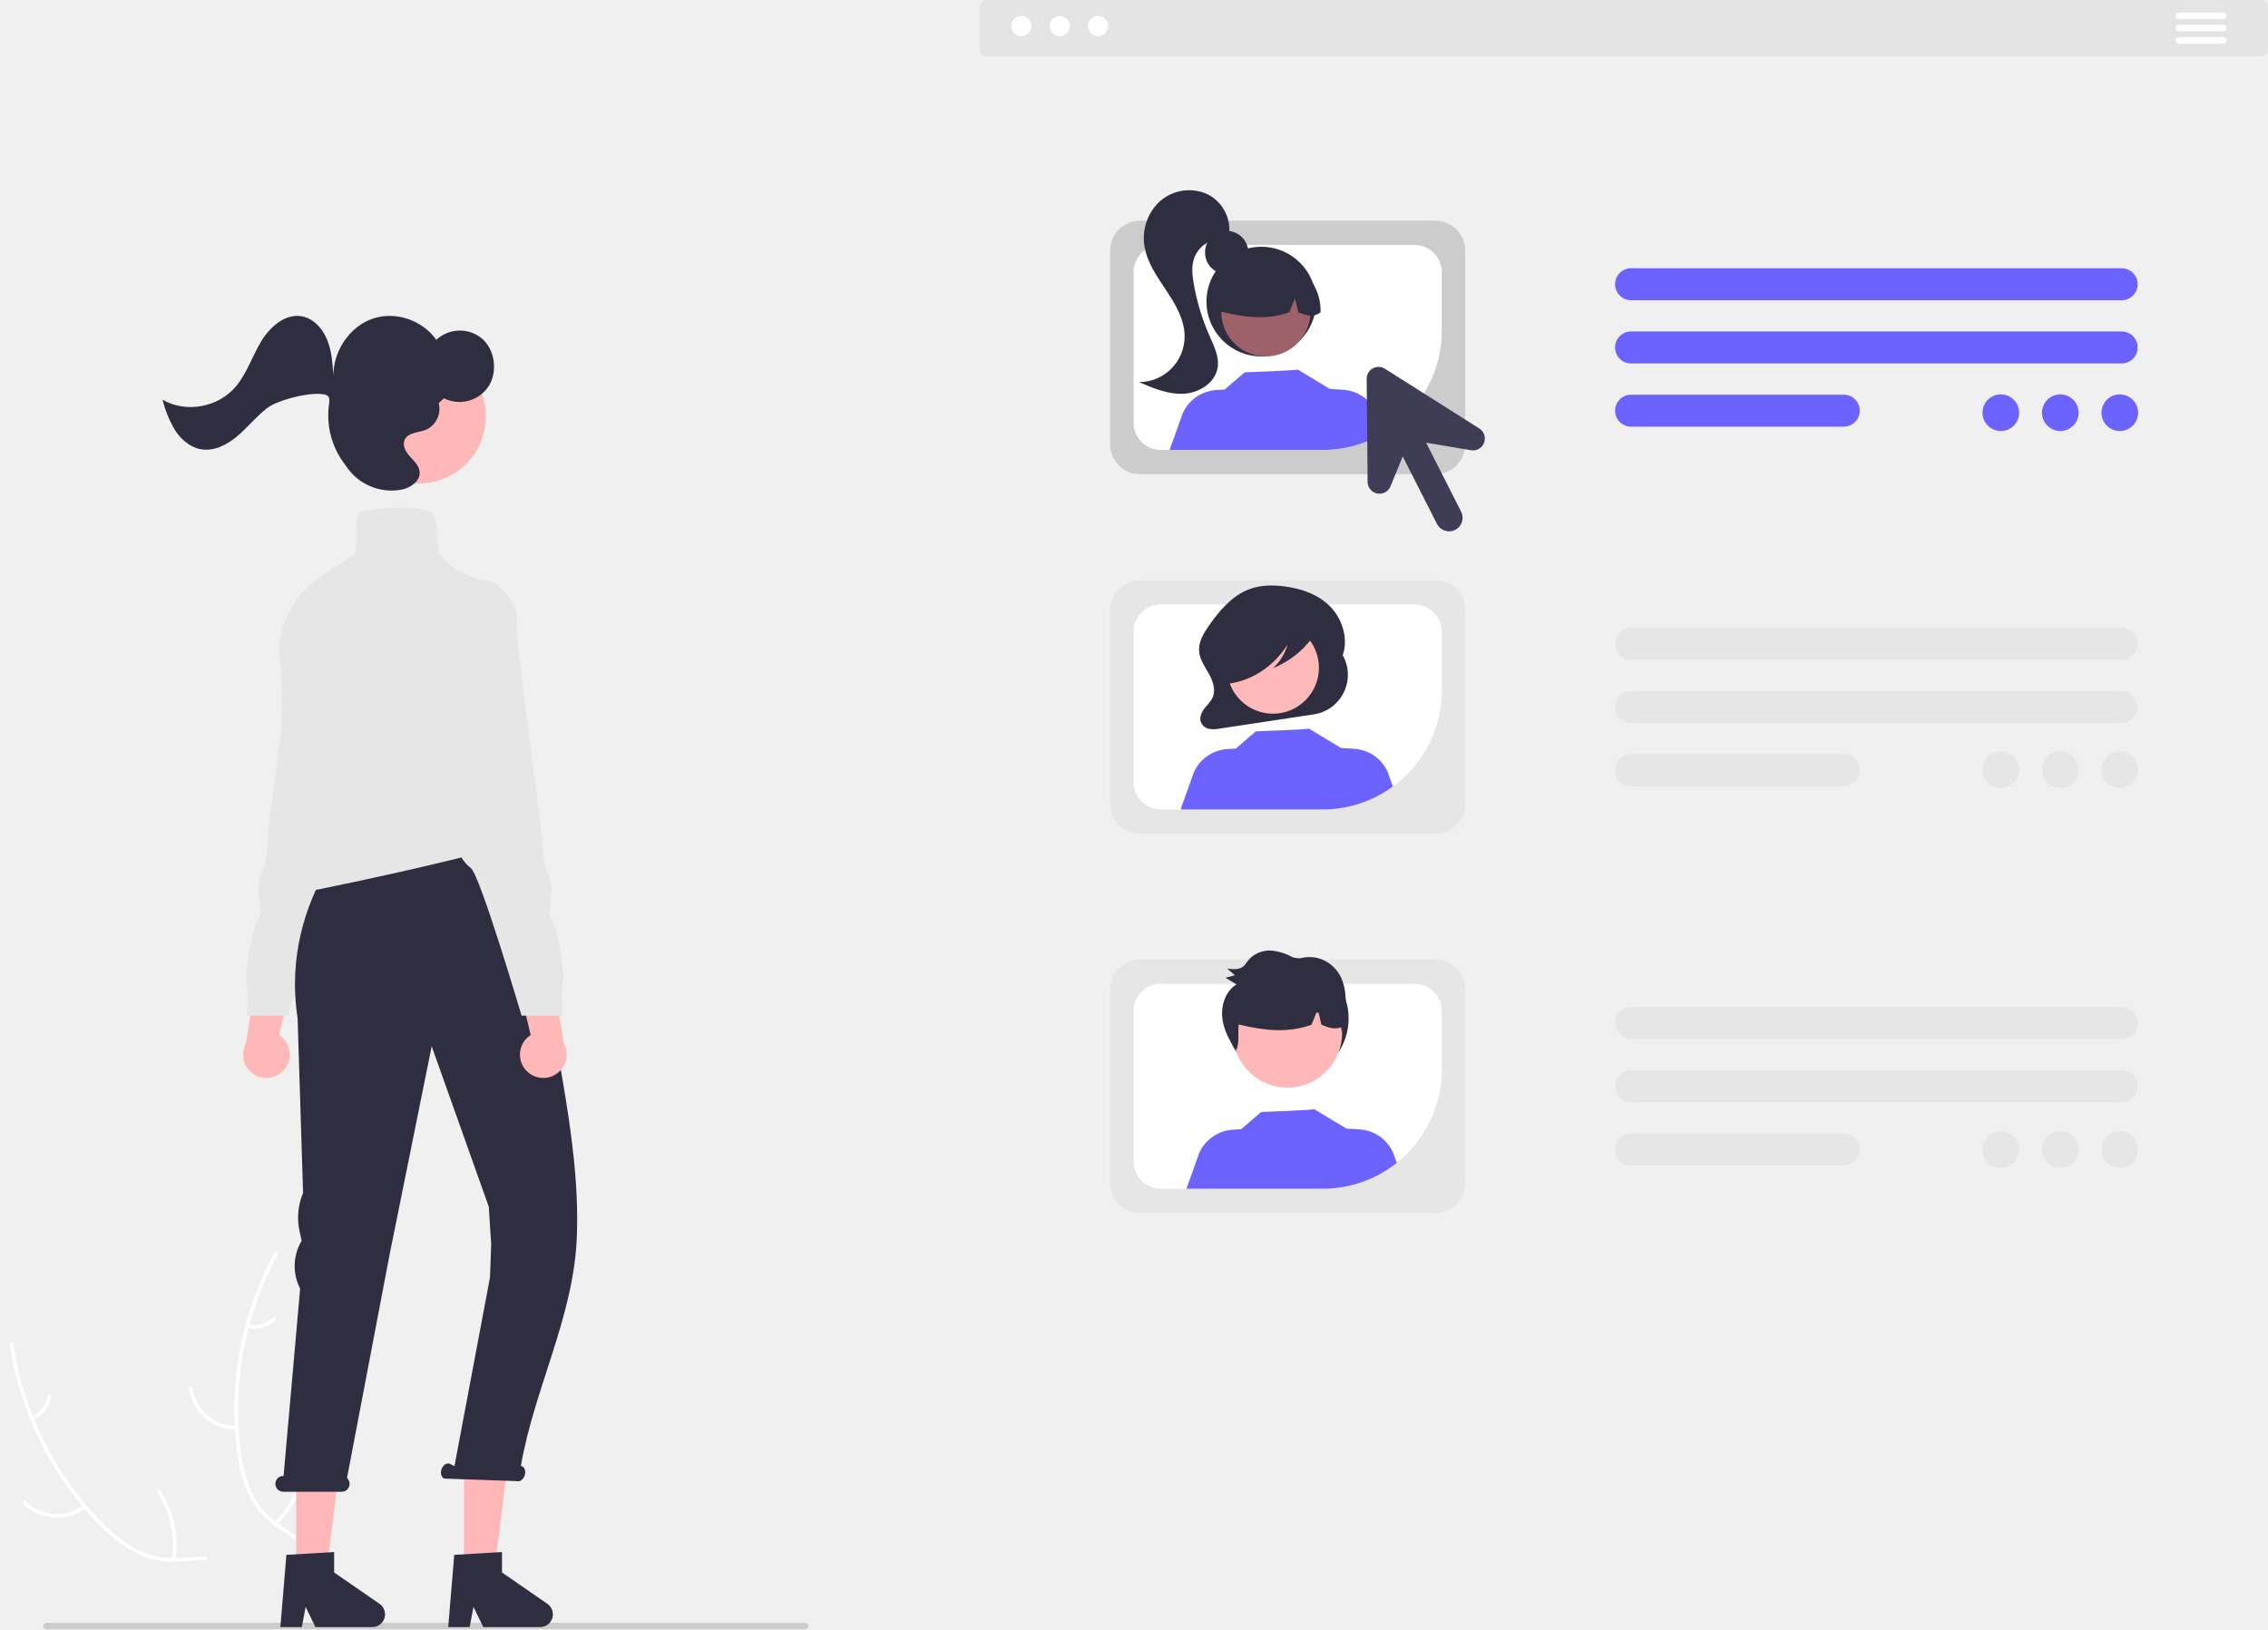
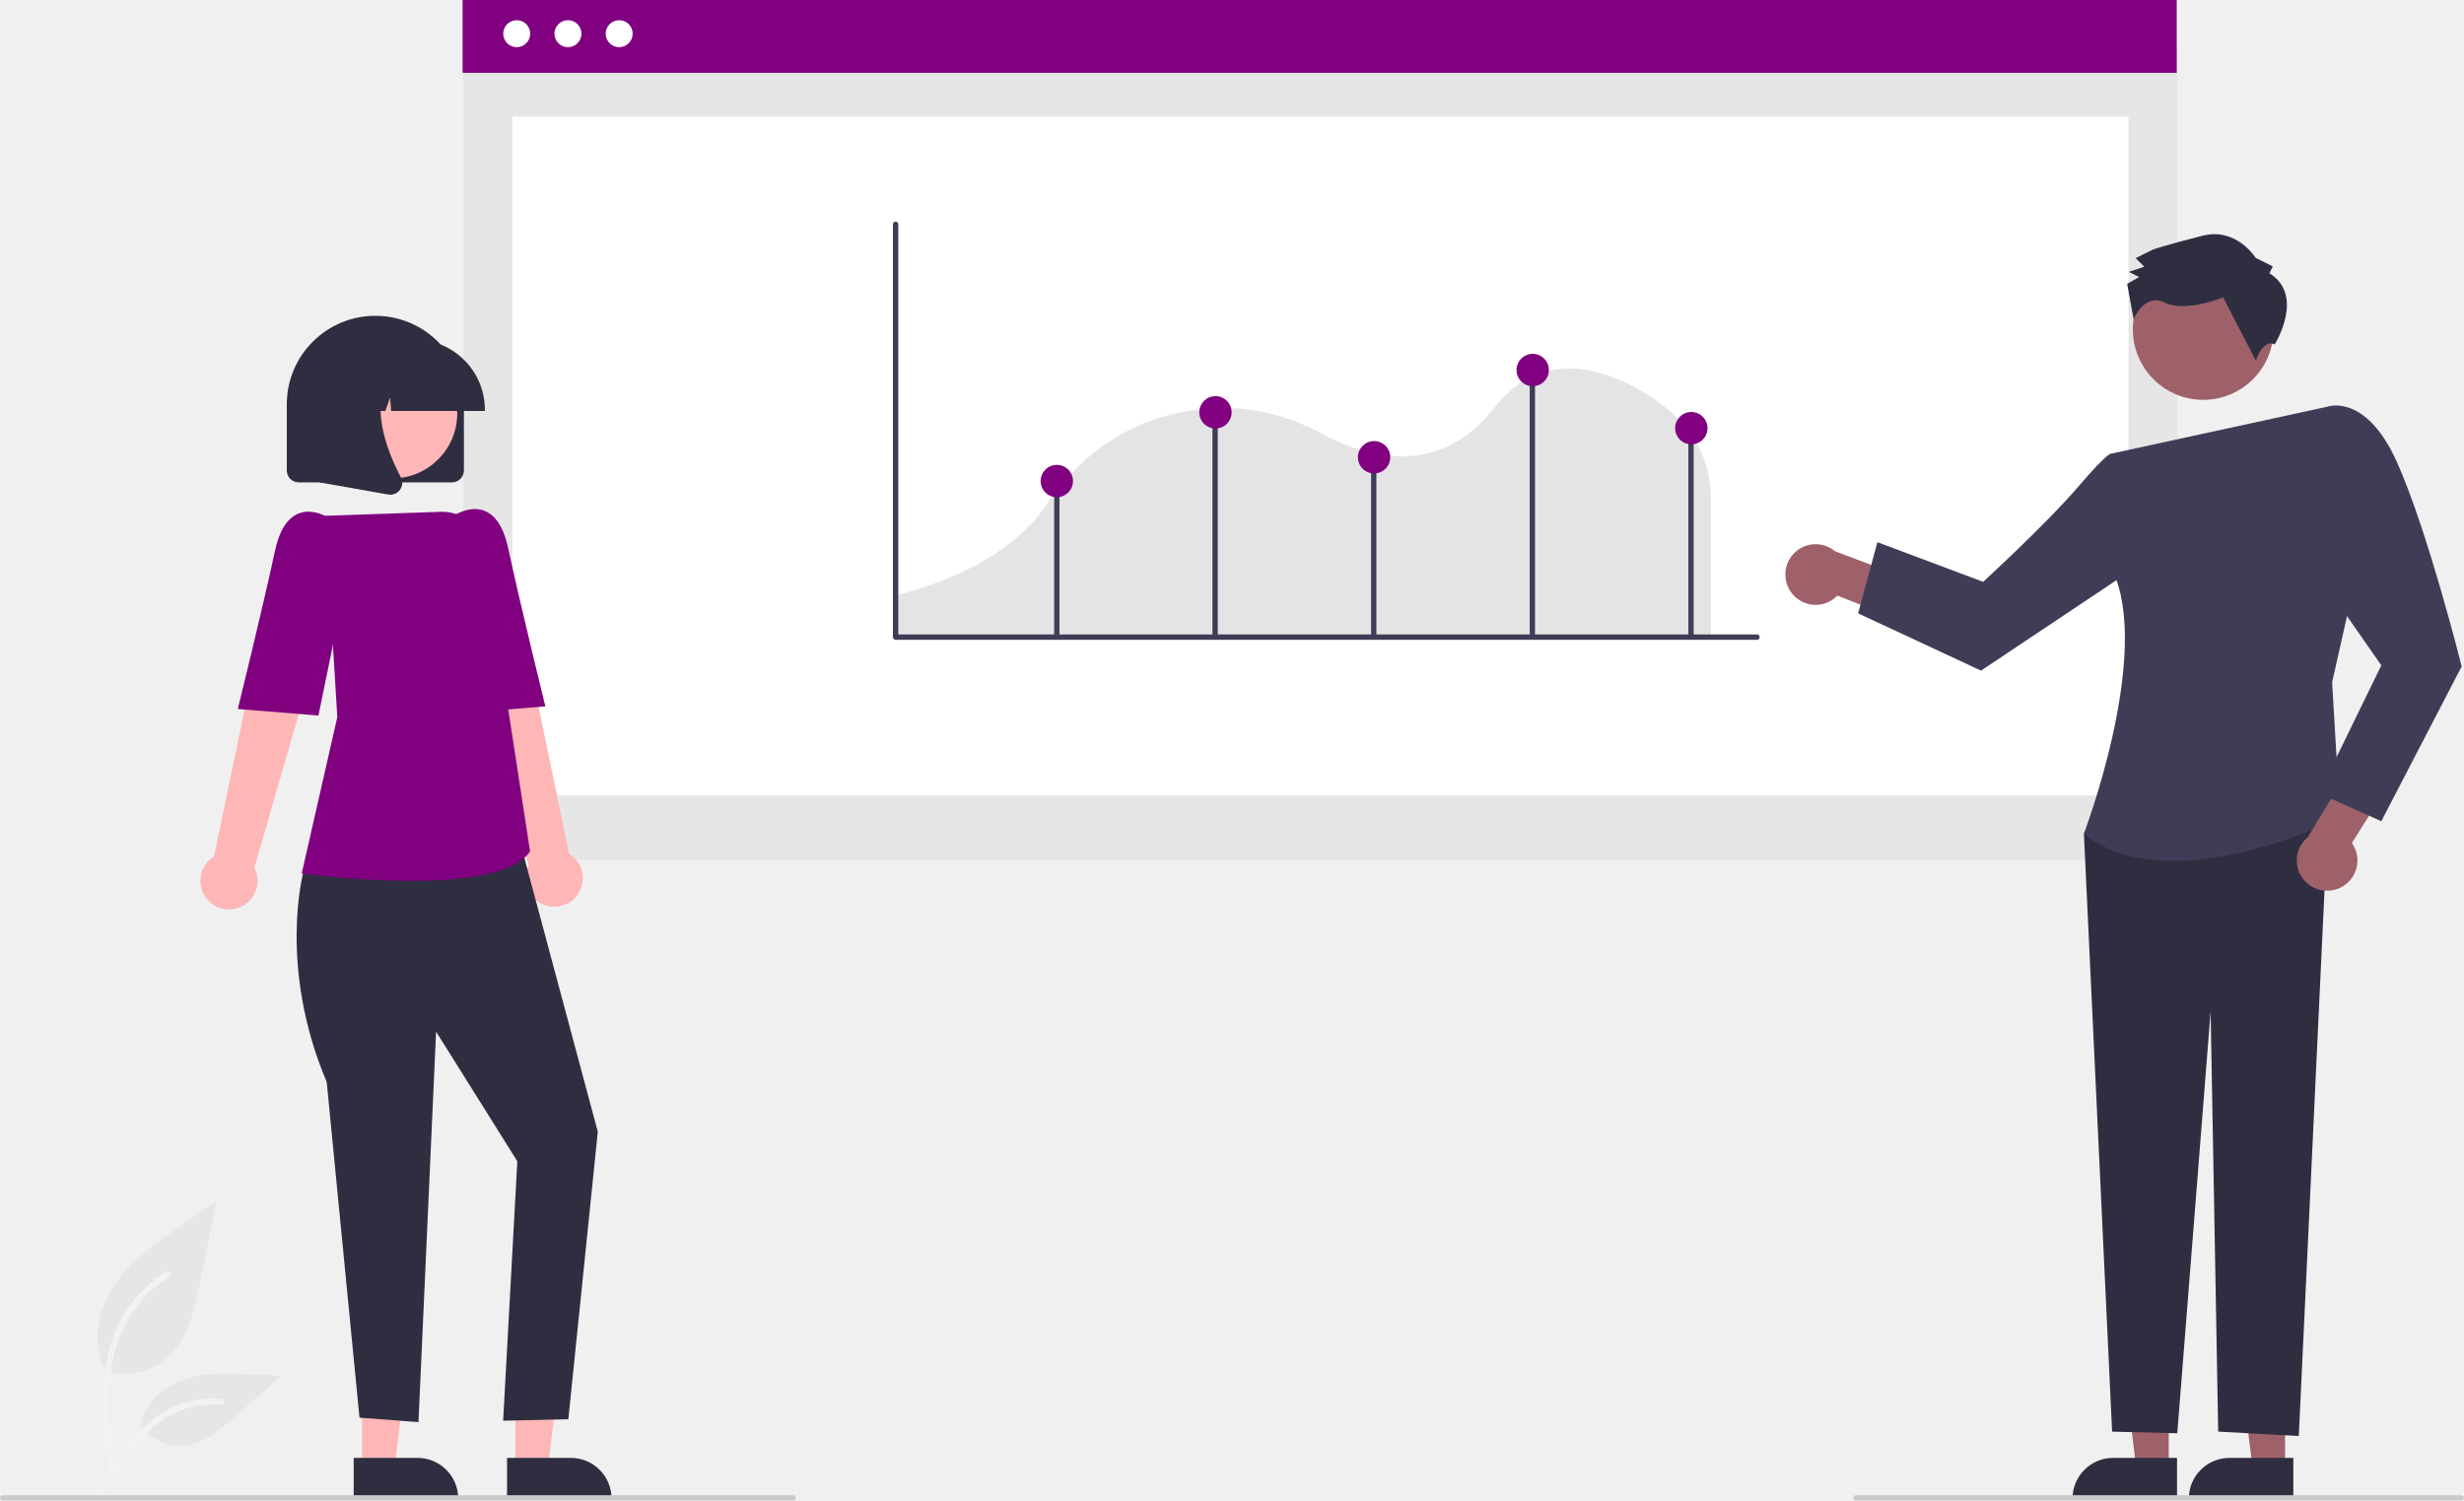
- <svg xmlns="http://www.w3.org/2000/svg" data-name="Layer 1" width="837.75" height="601.894" viewBox="0 0 837.75 601.894">
-   <path d="M294.898,748.847c-.01.03-.01.07-.02.1h-64.81c-1.22-.77-2.42-1.57-3.6-2.38a121.652,121.652,0,0,1-20.07-17.04,96.689,96.689,0,0,1-16.99-25.01c-8.55-18.24-11.18-38.99-4.56-57.74a.01.01,0,0,1,.01-.01c.16-.47.34-.95.52-1.43.27.47.53.93.81,1.39l.01.01a135.344,135.344,0,0,0,12.6,17.77v.01c.36.43.72.86,1.09,1.28a.01.01,0,0,0,.01.01,141.094,141.094,0,0,0,40.41,32.56c.05.03.09.05.14.08a1.192,1.192,0,0,0,.16.08c.01.01.02.01.03.02,3.41,1.84,6.91,3.52,10.47,5.04v.01c2.8,1.21,5.65,2.31,8.52,3.33,6.12,2.15,12.72,4.11,18.58,6.94,5.7,2.75,10.72,6.32,13.99,11.69.25.44.5.87.73,1.31l-1.91,13.22,3.81-.02-.36,6.5-.1,1.88Z" transform="translate(-181.1252 -149.0529)" fill="#f0f0f0" />
-   <path d="M278.898,748.947h-1.37c-.13-.8-.26-1.59-.41-2.38a50.958,50.958,0,0,0-1.58-6.39c-.3-.94-.64-1.86-1.03-2.77-2.21-5.18-6.01-9.73-11.63-11.25a21.396,21.396,0,0,0-5.01-.71c-3.35-.14-6.75.29-10.08.47-.82.04-1.65.07-2.45.06h-.02a30.019,30.019,0,0,1-12.59-2.54,47.502,47.502,0,0,1-13.18-9.36,101.924,101.924,0,0,1-7.13-7.56v-.01c-.3-.33-.59-.67-.88-1.02a120.985,120.985,0,0,1-13.81-20.56,115.335,115.335,0,0,1-5.33-11.38.533.533,0,0,1-.05-.11,121.34,121.34,0,0,1-7.5-26.66.01.01,0,0,1,.01-.01c-.08-.41-.14-.83-.2-1.24-.13-.85,1.22-.89,1.34-.04.06.42.12.82.19,1.24l.01.01a120.525,120.525,0,0,0,7.1,25.56v.01c.17.42.34.83.51,1.24a119.495,119.495,0,0,0,19.05,31.4l.01.02c.08.1.17.19.26.29a.037.037,0,0,1,.01.03c.01-.01.01,0,.01,0,1.85,2.19,3.79,4.29,5.81,6.33a51.789,51.789,0,0,0,12.84,9.88,28.558,28.558,0,0,0,12.87,3.14c.45,0,.9.01,1.35,0q.54,0,1.08-.03c3.39-.16,6.83-.59,10.24-.53a27.637,27.637,0,0,1,4.62.48,18.159,18.159,0,0,1,11.98,8.78,31.728,31.728,0,0,1,3.02,6.83c.25.78.46,1.57.67,2.37v.01c.32,1.28.6,2.58.84,3.89a.585.585,0,0,1,.02.13C278.638,747.357,278.768,748.157,278.898,748.947Z" transform="translate(-181.1252 -149.0529)" fill="#fff" />
-   <path d="M212.931,706.142a18.018,18.018,0,0,1-23.284-1.494c-.62-.603.288-1.595.909-.991a16.684,16.684,0,0,0,21.662,1.346c.691-.52,1.4.622.713,1.139Z" transform="translate(-181.1252 -149.0529)" fill="#fff" />
-   <path d="M244.612,725.05A34.728,34.728,0,0,0,239.119,700.344c-.483-.718.656-1.43,1.139-.713a36.123,36.123,0,0,1,5.663,25.72c-.136.856-1.445.55-1.31-.301Z" transform="translate(-181.1252 -149.0529)" fill="#fff" />
-   <path d="M192.936,672.486a10.199,10.199,0,0,0,5.793-7.752c.125-.857,1.434-.55,1.31.301a11.429,11.429,0,0,1-6.39,8.59.695.695,0,0,1-.926-.213.675.675,0,0,1,.213-.926Z" transform="translate(-181.1252 -149.0529)" fill="#fff" />
-   <path d="M304.678,704.957l-.55,5.07-8.75-.13-1.32,9.14-.23,1.57v.01l-.9,6.25-1.91,13.22,3.81-.02-.36,6.5-.1,1.88.53.4.12.1.04.03c-.11.22-.23.44-.35.67.07-.24.12-.46.17-.7h-25.32c-.47-.79-.93-1.58-1.38-2.38a174.539,174.539,0,0,1-10.31-21.12c-.18-.45-.37-.9-.53-1.36v-.01a131.372,131.372,0,0,1-6.23-20.48v-.01a114.025,114.025,0,0,1-1.87-11.58,96.488,96.488,0,0,1,1.49-30.11,1.137,1.137,0,0,0,.04-.15c3.99-18.89,13.72-36.35,29.13-47.41.64-.48,1.3-.93,1.97-1.37.01-.01.01-.01.02-.01a.01.01,0,0,0,.01-.01c.42-.27.83-.54,1.25-.81-.06.54-.13,1.08-.18,1.62a132.897,132.897,0,0,0-.64,21.76v.02c.01.56.04,1.12.08,1.69v.02a141.585,141.585,0,0,0,12.71,50.4.615.615,0,0,0,.05.12c.02.05.04.09.06.14A134.902,134.902,0,0,0,304.678,704.957Z" transform="translate(-181.1252 -149.0529)" fill="#f0f0f0" />
-   <path d="M283.566,612.63c-.2.369-.409.75-.598,1.128q-2.24,4.235-4.124,8.653a117.991,117.991,0,0,0-5.587,16.028c-.12.426-.237.863-.345,1.297a119.264,119.264,0,0,0-3.696,36.594c.001.122.009.232.02.352q.239,4.312.827,8.594a51.783,51.783,0,0,0,4.297,15.618c.314.646.646,1.279.994,1.889a27.345,27.345,0,0,0,3.005,4.202,27.923,27.923,0,0,0,2.632,2.683c.565.512,1.148,1.01,1.757,1.484.352.274.713.547,1.074.82.299.202.589.416.888.619,3.105,2.125,6.453,4.015,9.347,6.45l-.227,1.571c-2.821-2.539-6.225-4.46-9.356-6.56a37.896,37.896,0,0,1-5.487-4.415c-.221-.226-.453-.45-.666-.687a26.749,26.749,0,0,1-3.082-3.823c-.462-.682-.898-1.388-1.309-2.129a47.892,47.892,0,0,1-4.878-15.396,103.416,103.416,0,0,1-1.148-10.345c-.037-.45-.062-.892-.079-1.346a121.638,121.638,0,0,1,1.352-24.726,122.66,122.66,0,0,1,8.789-30.103q1.802-4.13,3.929-8.133c.181-.366.373-.724.573-1.093C282.876,611.094,283.974,611.87,283.566,612.63Z" transform="translate(-181.1252 -149.0529)" fill="#fff" />
-   <path d="M268.543,677.274a18.018,18.018,0,0,1-17.691-15.212c-.132-.855,1.19-1.1,1.322-.244a16.684,16.684,0,0,0,16.485,14.116c.865.001.744,1.34-.116,1.339Z" transform="translate(-181.1252 -149.0529)" fill="#fff" />
-   <path d="M282.454,711.444a34.728,34.728,0,0,0,10.489-23.033c.046-.864,1.385-.747,1.339.116a36.123,36.123,0,0,1-10.963,23.946c-.624.602-1.485-.431-.865-1.029Z" transform="translate(-181.1252 -149.0529)" fill="#fff" />
-   <path d="M272.841,638.363a10.199,10.199,0,0,0,9.293-2.702c.616-.609,1.476.424.865,1.029a11.429,11.429,0,0,1-10.274,3.012.695.695,0,0,1-.611-.728.675.675,0,0,1,.728-.611Z" transform="translate(-181.1252 -149.0529)" fill="#fff" />
-   <path d="M479.758,749.757a1.186,1.186,0,0,1-1.19,1.19h-280.29a1.19,1.19,0,1,1,0-2.38h280.29A1.186,1.186,0,0,1,479.758,749.757Z" transform="translate(-181.1252 -149.0529)" fill="#ccc" />
-   <path d="M964.83,259.971H783.614a5.91,5.91,0,1,1,0-11.82H964.83a5.91,5.91,0,1,1,0,11.82Z" transform="translate(-181.1252 -149.0529)" fill="#6c63ff" />
-   <path d="M964.83,283.325H783.614a5.91,5.91,0,0,1,0-11.821H964.83a5.91,5.91,0,0,1,0,11.821Z" transform="translate(-181.1252 -149.0529)" fill="#6c63ff" />
-   <path d="M862.167,306.678H783.614a5.91,5.91,0,0,1,0-11.821h78.553a5.91,5.91,0,1,1,0,11.821Z" transform="translate(-181.1252 -149.0529)" fill="#6c63ff" />
-   <path d="M964.83,392.785H783.614a5.91,5.91,0,1,1,0-11.82H964.83a5.91,5.91,0,1,1,0,11.82Z" transform="translate(-181.1252 -149.0529)" fill="#e6e6e6" />
-   <path d="M964.83,416.138H783.614a5.91,5.91,0,0,1,0-11.821H964.83a5.91,5.91,0,0,1,0,11.821Z" transform="translate(-181.1252 -149.0529)" fill="#e6e6e6" />
-   <path d="M862.167,439.492H783.614a5.91,5.91,0,0,1,0-11.821h78.553a5.91,5.91,0,1,1,0,11.821Z" transform="translate(-181.1252 -149.0529)" fill="#e6e6e6" />
-   <path d="M964.83,532.901H783.614a5.91,5.91,0,1,1,0-11.82H964.83a5.91,5.91,0,1,1,0,11.82Z" transform="translate(-181.1252 -149.0529)" fill="#e6e6e6" />
-   <path d="M964.83,556.254H783.614a5.91,5.91,0,0,1,0-11.821H964.83a5.91,5.91,0,0,1,0,11.821Z" transform="translate(-181.1252 -149.0529)" fill="#e6e6e6" />
-   <path d="M862.167,579.608H783.614a5.91,5.91,0,0,1,0-11.821h78.553a5.91,5.91,0,1,1,0,11.821Z" transform="translate(-181.1252 -149.0529)" fill="#e6e6e6" />
-   <path d="M711.318,457.041H602.222a11.04,11.04,0,0,1-11.028-11.028V374.444a11.04,11.04,0,0,1,11.028-11.028H711.318a11.04,11.04,0,0,1,11.028,11.028v71.57A11.04,11.04,0,0,1,711.318,457.041Z" transform="translate(-181.1252 -149.0529)" fill="#e6e6e6" />
-   <path d="M703.651,372.359h-93.759A10.054,10.054,0,0,0,599.848,382.398v55.658a10.058,10.058,0,0,0,10.044,10.044h59.787a44.055,44.055,0,0,0,44.011-44.011V382.398A10.05,10.05,0,0,0,703.651,372.359Z" transform="translate(-181.1252 -149.0529)" fill="#fff" />
-   <path d="M677.155,391.175v0l-.28.505c2.494-6.147.226-13.721-4.223-18.356-4.449-4.635-10.634-6.754-16.725-7.594-4.521-.624-9.214-.606-13.513,1.05-6.226,2.398-10.982,7.95-14.953,13.726-1.817,2.642-3.603,5.653-3.422,8.955.168,3.064,1.987,5.664,3.476,8.264,1.49,2.6,2.733,5.825,1.664,8.662-.637,1.691-1.983,2.908-3.076,4.292s-1.991,3.253-1.463,4.988a4.07,4.07,0,0,0,3.032,2.635,10.721,10.721,0,0,0,4.028-.095l34.716-5.245A14.795,14.795,0,0,0,677.155,391.175Z" transform="translate(-181.1252 -149.0529)" fill="#2f2e41" />
-   <circle cx="470.208" cy="246.692" r="16.973" fill="#ffb9b9" />
-   <path d="M695.624,439.619a43.761,43.761,0,0,1-25.944,8.482H617.596c-.105-.085-.205-.17-.31-.26l4.857-13.554a14.576,14.576,0,0,1,12.381-8.502l3.09-.19,7.368-6.355s19.854-.709,19.559-1.048l12.026,7.234-.01-.05,4.728.29a14.569,14.569,0,0,1,12.381,8.502Z" transform="translate(-181.1252 -149.0529)" fill="#6c63ff" />
-   <path d="M667.432,379.992c-.438-2.318-2.802-3.378-4.828-3.892a46.503,46.503,0,0,0-17.99-.988c-4.377.624-8.857,2-12.033,5.417a16.183,16.183,0,0,0-4.092,10.422,12.411,12.411,0,0,0,1.485,6.621,6.136,6.136,0,0,0,5.101,3.288l.204.708c8.522-1.187,16.438-6.49,21.423-14.35a18.384,18.384,0,0,1-5.371,8.677,33.465,33.465,0,0,0,14.446-11.133C666.787,383.424,667.765,381.755,667.432,379.992Z" transform="translate(-181.1252 -149.0529)" fill="#2f2e41" />
-   <path d="M711.318,324.227H602.222a11.04,11.04,0,0,1-11.028-11.028V241.63a11.04,11.04,0,0,1,11.028-11.028H711.318a11.04,11.04,0,0,1,11.028,11.028v71.57A11.04,11.04,0,0,1,711.318,324.227Z" transform="translate(-181.1252 -149.0529)" fill="#ccc" />
-   <path d="M703.651,239.545h-93.759a10.056,10.056,0,0,0-10.044,10.039v55.658a10.058,10.058,0,0,0,10.044,10.044h59.787a44.047,44.047,0,0,0,44.011-44.011V249.584A10.05,10.05,0,0,0,703.651,239.545Z" transform="translate(-181.1252 -149.0529)" fill="#fff" />
-   <circle cx="453.111" cy="93.294" r="7.995" fill="#2f2e41" />
-   <circle cx="465.904" cy="111.417" r="20.255" fill="#2f2e41" />
-   <circle cx="467.58" cy="115.208" r="16.46" fill="#9e616a" />
-   <path d="M659.883,247.482a18.854,18.854,0,0,0-28.665,16.454c8.387,2.106,17.198,3.717,26.142.504l2.112-5.169,1.245,5.173c2.724,1.113,5.455,2.055,8.185-.011A19.251,19.251,0,0,0,659.883,247.482Z" transform="translate(-181.1252 -149.0529)" fill="#2f2e41" />
-   <path d="M626.792,220.642A16.355,16.355,0,0,0,609.723,223.272a18.497,18.497,0,0,0-5.903,16.462c.907,6.138,4.638,11.424,8.078,16.588s6.8,10.823,6.796,17.028a16.879,16.879,0,0,1-16.846,16.869c5.245,2.258,10.72,4.56,16.424,4.293s11.683-3.935,12.614-9.569c.67-4.06-1.321-8.018-2.982-11.783a83.347,83.347,0,0,1-5.825-19.175c-.555-3.151-.916-6.464.111-9.494a11.149,11.149,0,0,1,11.076-7.316l1.885-1.696A14.673,14.673,0,0,0,626.792,220.642Z" transform="translate(-181.1252 -149.0529)" fill="#2f2e41" />
-   <path d="M692.244,309.046a43.693,43.693,0,0,1-22.565,6.24H613.258l-.09-.075,4.857-13.559a14.571,14.571,0,0,1,12.381-8.497l3.09-.19,7.368-6.355s19.854-.714,19.559-1.053l12.026,7.234-.01-.045,4.728.29a14.555,14.555,0,0,1,12.381,8.497Z" transform="translate(-181.1252 -149.0529)" fill="#6c63ff" />
-   <path d="M711.318,597.157H602.222a11.04,11.04,0,0,1-11.028-11.028V514.56a11.04,11.04,0,0,1,11.028-11.028H711.318a11.04,11.04,0,0,1,11.028,11.028v71.57A11.04,11.04,0,0,1,711.318,597.157Z" transform="translate(-181.1252 -149.0529)" fill="#e6e6e6" />
-   <path d="M703.651,512.475H609.893a10.054,10.054,0,0,0-10.044,10.039v55.658a10.058,10.058,0,0,0,10.044,10.044h59.787a44.055,44.055,0,0,0,44.011-44.011V522.514A10.05,10.05,0,0,0,703.651,512.475Z" transform="translate(-181.1252 -149.0529)" fill="#fff" />
-   <circle cx="475.564" cy="376.246" r="22.583" fill="#2f2e41" />
-   <circle cx="475.573" cy="381.621" r="20.174" fill="#ffb8b8" />
-   <path d="M697.052,578.647a43.809,43.809,0,0,1-27.372,9.57H619.368l4.773-13.314a14.576,14.576,0,0,1,12.381-8.502l3.09-.19,7.368-6.355s19.854-.709,19.559-1.048l12.026,7.234-.01-.05,4.728.29a14.569,14.569,0,0,1,12.381,8.502Z" transform="translate(-181.1252 -149.0529)" fill="#6c63ff" />
-   <path d="M677.982,523.599a44.638,44.638,0,0,0,.194-4.531,21.33,21.33,0,0,0-1.609-8.734,13.421,13.421,0,0,0-7.022-6.784,12.813,12.813,0,0,0-9.606.008,19.349,19.349,0,0,0-9.124-3.322,10.205,10.205,0,0,0-8.699,3.692,14.198,14.198,0,0,1-1.52,1.974c-1.612,1.493-4.061,1.277-6.204.972q1.441,1.235,2.883,2.471-1.745.456-3.49.912,2.036,1.235,4.072,2.47c-3.941,2.365-5.732,7.527-5.258,12.216.448,4.439,2.591,8.498,5.152,12.106,1.022-2.157.802-4.737.785-7.166a16.217,16.217,0,0,1,.144-2.356c8.658,2.075,17.704,3.407,26.878.111l1.841-4.506c.258.027.517.052.775.079l1.067,4.431c2.418.988,4.841,1.852,7.266.945.118.684.189,1.383.244,2.054.208-.803.389-1.612.551-2.424a7.167,7.167,0,0,0,.918-.586A19.725,19.725,0,0,0,677.982,523.599Z" transform="translate(-181.1252 -149.0529)" fill="#2f2e41" />
-   <path d="M1016.239,169.828H545.696a2.639,2.639,0,0,1-2.636-2.636V151.689a2.639,2.639,0,0,1,2.636-2.636h470.543a2.639,2.639,0,0,1,2.636,2.636v15.504A2.639,2.639,0,0,1,1016.239,169.828Z" transform="translate(-181.1252 -149.0529)" fill="#e4e4e4" />
-   <circle id="e64f360c-0cb0-4309-94f7-c4048c501294" data-name="Ellipse 90" cx="377.231" cy="9.631" r="3.742" fill="#fff" />
-   <circle id="b16bad97-612f-4358-a052-4ed2c41908d6" data-name="Ellipse 91" cx="391.434" cy="9.631" r="3.742" fill="#fff" />
-   <circle id="b150c0f4-fbac-4380-a463-ed2b3702c90d" data-name="Ellipse 92" cx="405.638" cy="9.631" r="3.742" fill="#fff" />
-   <path d="M1002.323,156.109H985.967a1.212,1.212,0,1,1,0-2.423h16.356a1.212,1.212,0,1,1,0,2.423Z" transform="translate(-181.1252 -149.0529)" fill="#fff" />
-   <path d="M1002.323,160.652H985.967a1.212,1.212,0,1,1,0-2.423h16.356a1.212,1.212,0,1,1,0,2.423Z" transform="translate(-181.1252 -149.0529)" fill="#fff" />
-   <path d="M1002.323,165.195H985.967a1.212,1.212,0,1,1,0-2.423h16.356a1.212,1.212,0,1,1,0,2.423Z" transform="translate(-181.1252 -149.0529)" fill="#fff" />
-   <circle cx="739.056" cy="152.467" r="6.767" fill="#6c63ff" />
-   <circle cx="761.033" cy="152.467" r="6.767" fill="#6c63ff" />
-   <circle cx="783.009" cy="152.467" r="6.767" fill="#6c63ff" />
-   <circle cx="739.056" cy="284.324" r="6.767" fill="#e6e6e6" />
-   <circle cx="761.033" cy="284.324" r="6.767" fill="#e6e6e6" />
-   <circle cx="783.009" cy="284.324" r="6.767" fill="#e6e6e6" />
-   <circle cx="739.056" cy="424.688" r="6.767" fill="#e6e6e6" />
-   <circle cx="761.033" cy="424.688" r="6.767" fill="#e6e6e6" />
-   <circle cx="783.009" cy="424.688" r="6.767" fill="#e6e6e6" />
-   <path d="M727.561,307.358l-34.882-22.086a4.386,4.386,0,0,0-6.731,3.745l.343,38.081a4.385,4.385,0,0,0,8.441,1.628l4.538-11.04L711.925,342.634a5,5,0,0,0,8.918-4.524l-12.942-25.515,16.586,2.792A4.386,4.386,0,0,0,727.561,307.358Z" transform="translate(-181.1252 -149.0529)" fill="#3f3d56" />
-   <path d="M285.902,544.462a8.566,8.566,0,0,0-1.708-13.024l7.02-29.621L276.356,507.246l-4.389,27.296a8.613,8.613,0,0,0,13.935,9.92Z" transform="translate(-181.1252 -149.0529)" fill="#ffb8b8" />
-   <path d="M321.633,420.335l-5.963,15.334s2.556,15.334-1.704,18.741-2.556,3.407-2.556,5.963a13.104,13.104,0,0,1-5.111,9.371c-3.407,2.556-18.741,54.52-18.741,54.52H272.225a48.042,48.042,0,0,0,0-11.926c-.852-5.963,2.556-21.297,4.259-23.852s0-5.963,0-11.074,3.407-7.667,3.407-16.186,10.222-74.965,9.371-82.632S297.781,364.111,297.781,364.111h8.519Z" transform="translate(-181.1252 -149.0529)" fill="#e6e6e6" />
-   <polygon points="109.39 581.98 120.427 581.98 125.68 539.406 109.389 539.406 109.39 581.98" fill="#ffb6b6" />
-   <path d="M286.913,723.473l17.634-1.053v7.555l16.765,11.579a4.719,4.719,0,0,1-2.682,8.603H297.636l-3.619-7.473-1.413,7.473h-7.916Z" transform="translate(-181.1252 -149.0529)" fill="#2f2e41" />
-   <polygon points="171.39 581.98 182.427 581.98 187.68 539.406 171.389 539.406 171.39 581.98" fill="#ffb6b6" />
-   <path d="M348.913,723.473l17.634-1.053v7.555l16.765,11.579a4.719,4.719,0,0,1-2.682,8.603H359.636l-3.619-7.473-1.413,7.473h-7.916Z" transform="translate(-181.1252 -149.0529)" fill="#2f2e41" />
-   <path d="M285.752,694.319h.12l6.123-69.223a18.101,18.101,0,0,1,.237-17.105l.304-.55-.788-3.653a23.266,23.266,0,0,1,1.33-14.003l-2.02-64.573c-7.075-45.851,26.642-75.754,26.642-75.754h50.508l10.844,37.256c4.071,39.666,16.803,81.387,15.117,119.841-1.283,29.252-15.71,55.506-20.624,83.993l.31.157c1.117.385,1.596,1.932,1.07,3.455s-1.857,2.445-2.974,2.059l-26.674-.928c-1.117-.385-1.596-1.932-1.07-3.455.526-1.523,1.857-2.445,2.974-2.059l1.814.917,13.132-69.798.429-12.201-.884-13.842-21.089-59.261-15.476,76.563-15.808,82.933a2.908,2.908,0,0,1-1.961,5.064h-21.585a2.917,2.917,0,1,1,0-5.834Z" transform="translate(-181.1252 -149.0529)" fill="#2f2e41" />
-   <path d="M281.567,480.601c-1.658,0-2.6-.325-2.965-1.022-.535-1.023.394-2.36,1.469-3.909a11.959,11.959,0,0,0,1.863-3.356c.643-2.572,4.983-67.547,2.387-80.529-.601-3.004-.084-6.854,1.536-11.444,4.424-12.535,10.463-16.388,22.494-24.062q1.465-.935,3.051-1.952c1.368-.879,1.292-3.793,1.211-6.879-.089-3.43-.182-6.977,1.498-9.193l.109-.145.176-.041c4.064-.939,17.732-2.684,25.827.013l.112.038.083.083c1.923,1.923,2.098,5.647,2.268,9.249.139,2.957.27,5.749,1.358,6.962,8.317,9.271,17.75,9.09,17.845,9.088l.467-.014.046.465c3.618,36.798,9.45,92.338,10.689,94.523a.652.652,0,0,1,.021.676C371.294,462.55,287.817,480.601,281.567,480.601Zm90.689-21.579Z" transform="translate(-181.1252 -149.0529)" fill="#e6e6e6" />
-   <circle cx="154.765" cy="153.931" r="24.667" fill="#ffb8b8" />
-   <path d="M268.128,291.971c4.171-4.864,6.154-11.316,9.488-16.839,3.334-5.523,9.136-10.466,15.266-9.181,4.225.886,7.491,4.615,9.144,8.771,1.653,4.157,1.963,8.741,2.252,13.232-.102-9.229,5.978-18.176,14.354-21.121,8.375-2.945,18.399.34,23.662,7.754a12.789,12.789,0,0,1,16.986-.357c4.707,4.207,5.749,12.216,2.287,17.582a12.877,12.877,0,0,1-16.462,4.389l-1.945,1.789a8.433,8.433,0,0,1-4.598,9.794c-2.894,1.169-6.98.974-8.063,4.012-.757,2.122.658,4.387,2.163,6.018,1.504,1.631,3.291,3.315,3.472,5.571.273,3.405-3.246,5.79-6.444,6.508a20.092,20.092,0,0,1-20.716-8.646q-.129-.197-.279-.394a29.784,29.784,0,0,1-5.991-22.773c.25-1.573-.002-2.743-1.087-3.116-4.688-1.61-17.823,1.769-21.797,4.824-3.975,3.055-7.158,7.097-10.987,10.349-3.829,3.252-8.708,5.76-13.57,4.874-3.894-.709-7.206-3.536-9.434-6.946a41.813,41.813,0,0,1-4.659-11.334C249.779,301.708,261.563,299.626,268.128,291.971Z" transform="translate(-181.1252 -149.0529)" fill="#2f2e41" />
-   <path d="M375.436,544.462a8.566,8.566,0,0,1,1.708-13.024l-7.02-29.621,14.858,5.428,4.389,27.296a8.613,8.613,0,0,1-13.935,9.92Z" transform="translate(-181.1252 -149.0529)" fill="#ffb8b8" />
-   <path d="M339.704,420.335l5.963,15.334s-2.556,15.334,1.704,18.741,2.556,3.407,2.556,5.963a13.104,13.104,0,0,0,5.111,9.371c3.408,2.556,18.741,54.52,18.741,54.52h15.334a48.042,48.042,0,0,1,0-11.926c.852-5.963-2.556-21.297-4.259-23.852s0-5.963,0-11.074-3.408-7.667-3.408-16.186-10.222-74.965-9.371-82.632-8.519-14.482-8.519-14.482h-8.519Z" transform="translate(-181.1252 -149.0529)" fill="#e6e6e6" />
+ <svg xmlns="http://www.w3.org/2000/svg" data-name="Layer 1" width="932" height="567.586" viewBox="0 0 932 567.586">
+   <path id="a31475c4-f0df-4934-8dee-db246d5650fa-639" data-name="Path 438" d="M173.377,684.433a24.215,24.215,0,0,0,23.383-4.119c8.19-6.874,10.758-18.196,12.847-28.682l6.18-31.017-12.938,8.908c-9.305,6.406-18.818,13.019-25.26,22.298s-9.252,21.947-4.078,31.988" transform="translate(-134 -166.2069)" fill="#e6e6e6" />
+   <path id="bc80039d-7499-47e3-8dd4-b917794dfbc0-640" data-name="Path 439" d="M175.375,724.144c-1.628-11.864-3.304-23.881-2.159-35.872,1.015-10.649,4.264-21.049,10.878-29.579a49.206,49.206,0,0,1,12.625-11.44c1.262-.796,2.424,1.204,1.167,1.997a46.779,46.779,0,0,0-18.504,22.326c-4.029,10.246-4.675,21.416-3.982,32.3.419,6.582,1.311,13.121,2.206,19.653a1.198,1.198,0,0,1-.808,1.423,1.163,1.163,0,0,1-1.423-.808Z" transform="translate(-134 -166.2069)" fill="#f2f2f2" />
+   <path id="a24c42db-7472-45f4-900c-466dbf3f7d22-641" data-name="Path 442" d="M187.096,705.108a17.825,17.825,0,0,0,15.531,8.019c7.864-.373,14.418-5.86,20.317-11.07l17.452-15.409-11.55-.553c-8.306-.398-16.827-.771-24.738,1.793s-15.208,8.726-16.654,16.915" transform="translate(-134 -166.2069)" fill="#e6e6e6" />
+   <path id="a7d2fb0b-6149-49f2-88d6-cc03571334a8-642" data-name="Path 443" d="M170.772,730.964c7.84-13.871,16.932-29.288,33.181-34.216a37.026,37.026,0,0,1,13.955-1.441c1.482.128,1.112,2.412-.367,2.285a34.398,34.398,0,0,0-22.272,5.892c-6.28,4.275-11.17,10.218-15.308,16.519-2.535,3.861-4.806,7.884-7.076,11.903C172.16,733.19,170.038,732.263,170.772,730.964Z" transform="translate(-134 -166.2069)" fill="#f2f2f2" />
+   <rect id="b85ae1dc-b170-4f54-a6de-4a72451950d7" data-name="Rectangle 62" x="175.252" y="17.775" width="648.366" height="307.661" fill="#e6e6e6" />
+   <rect id="f015ec3e-20cc-40e8-8473-d753a9bdb685" data-name="Rectangle 75" x="193.793" y="44.158" width="611.286" height="256.691" fill="#fff" />
+   <rect id="ed585d6d-4c60-4aae-9dcd-e3012a759289" data-name="Rectangle 80" x="174.976" width="648.366" height="27.544" fill="#800080" />
+   <circle id="b43fe0fb-7393-4bbe-8dcd-48ed75608891" data-name="Ellipse 90" cx="195.445" cy="12.741" r="5.105" fill="#fff" />
+   <circle id="ada3e127-c3a1-446f-8730-bf32ed0f9b11" data-name="Ellipse 91" cx="214.823" cy="12.741" r="5.105" fill="#fff" />
+   <circle id="e3927273-efa9-4ef7-88ca-a022a07a6d22" data-name="Ellipse 92" cx="234.202" cy="12.741" r="5.105" fill="#fff" />
+   <path d="M472.167,406.997H781.118V354.044a41.929,41.929,0,0,0-12.86-29.866l-.084-.082c-5.518-5.537-23.959-19.588-43.04-18.397-10.079.627-18.708,5.485-25.647,14.438-21.599,27.877-49.972,18.467-64.962,10.377-13.211-7.131-26.702-10.479-40.102-9.946-18.767.734-45.182,7.647-64.446,36.417-7.358,10.979-23.359,25.883-57.81,34.642Z" transform="translate(-134 -166.2069)" fill="#e4e4e4" style="isolation:isolate" />
+   <path d="M798.598,408.228H472.762a1.02,1.02,0,0,1-1.02-1.02V251.035a1.02,1.02,0,0,1,2.039,0V406.189h324.817a1.02,1.02,0,0,1,0,2.039Z" transform="translate(-134 -166.2069)" fill="#3f3d56" />
+   <rect x="398.741" y="181.965" width="2" height="58.622" fill="#3f3d56" />
+   <rect x="458.618" y="154.586" width="2" height="86" fill="#3f3d56" />
+   <rect x="518.618" y="172.586" width="2" height="68" fill="#3f3d56" />
+   <rect x="578.618" y="139.586" width="2" height="101" fill="#3f3d56" />
+   <rect x="638.618" y="162.586" width="2" height="78" fill="#3f3d56" />
+   <circle cx="459.741" cy="155.965" r="6.118" fill="#800080" />
+   <circle cx="579.741" cy="139.965" r="6.118" fill="#800080" />
+   <circle cx="519.741" cy="172.965" r="6.118" fill="#800080" />
+   <circle cx="399.741" cy="181.965" r="6.118" fill="#800080" />
+   <circle cx="639.741" cy="161.965" r="6.118" fill="#800080" />
+   <polygon points="136.913 555.469 149.173 555.469 155.005 508.181 136.911 508.182 136.913 555.469" fill="#ffb6b6" />
+   <path d="M267.785,717.674l24.144-.001h.001A15.387,15.387,0,0,1,307.317,733.059v.5l-39.531.001Z" transform="translate(-134 -166.2069)" fill="#2f2e41" />
+   <polygon points="194.913 555.469 207.173 555.469 213.005 508.181 194.911 508.182 194.913 555.469" fill="#ffb6b6" />
+   <path d="M325.785,717.674l24.144-.001h.001A15.387,15.387,0,0,1,365.317,733.059v.5l-39.531.001Z" transform="translate(-134 -166.2069)" fill="#2f2e41" />
+   <path d="M351.793,505.491a10.743,10.743,0,0,0-2.512-16.28l-19.951-95.789-21.736,8.564,26.446,91.465a10.801,10.801,0,0,0,17.753,12.041Z" transform="translate(-134 -166.2069)" fill="#ffb6b6" />
+   <path d="M257.764,487.045l-9.036,9.173s-9.688,35.503,8.851,79.289l12.4,126.95,22.31,1.68,6.66-147.696,30.73,49.026L324.311,703.612l24.661-.567,11.146-108.752L329.679,480.809Z" transform="translate(-134 -166.2069)" fill="#2f2e41" />
+   <path d="M289.361,499.402A345.947,345.947,0,0,1,248.662,496.714l-.543-.072,13.467-59.186-4.637-76.151,43.788-1.5a16.09,16.09,0,0,1,16.505,13.764l8.962,60.755,8.29,53.902-.111.162C328.425,497.124,308.506,499.402,289.361,499.402Z" transform="translate(-134 -166.2069)" fill="#800080" />
+   <path d="M296.752,372.4l8.897-11.153s15.597-10.666,20.533,12.19,14.107,59.96,14.107,59.96l-30.498,2.47Z" transform="translate(-134 -166.2069)" fill="#800080" />
+   <path d="M212.443,506.491a10.743,10.743,0,0,1,2.512-16.28l19.951-95.789,21.736,8.564-26.446,91.465a10.801,10.801,0,0,1-17.753,12.041Z" transform="translate(-134 -166.2069)" fill="#ffb6b6" />
+   <path d="M267.484,373.4,258.587,362.247s-15.597-10.666-20.533,12.19-14.107,59.96-14.107,59.96l30.498,2.47Z" transform="translate(-134 -166.2069)" fill="#800080" />
+   <path d="M304.978,348.668h-58a4.505,4.505,0,0,1-4.5-4.5v-25a33.5,33.5,0,1,1,67,0v25A4.505,4.505,0,0,1,304.978,348.668Z" transform="translate(-134 -166.2069)" fill="#2f2e41" />
+   <circle cx="148.382" cy="156.394" r="24.561" fill="#ffb6b6" />
+   <path d="M317.404,321.668H281.938l-.364-5.092-1.818,5.092h-5.461l-.721-10.092-3.604,10.092H259.404v-.5a26.53,26.53,0,0,1,26.5-26.5h5a26.53,26.53,0,0,1,26.5,26.5Z" transform="translate(-134 -166.2069)" fill="#2f2e41" />
+   <path d="M281.648,353.335a4.596,4.596,0,0,1-.796-.07l-25.969-4.582V305.763h28.587l-.708.825c-9.847,11.484-2.428,30.106,2.87,40.185a4.433,4.433,0,0,1-.352,4.707A4.482,4.482,0,0,1,281.648,353.335Z" transform="translate(-134 -166.2069)" fill="#2f2e41" />
+   <polygon points="864.323 555.469 852.064 555.469 846.231 508.181 864.326 508.182 864.323 555.469" fill="#9e616a" />
+   <path d="M1001.45,733.56l-39.531-.001v-.5a15.387,15.387,0,0,1,15.386-15.386h.001l24.144.001Z" transform="translate(-134 -166.2069)" fill="#2f2e41" />
+   <polygon points="820.323 555.469 808.064 555.469 802.231 508.181 820.326 508.182 820.323 555.469" fill="#9e616a" />
+   <path d="M957.45,733.56l-39.531-.001v-.5a15.387,15.387,0,0,1,15.386-15.386h.001l24.144.001Z" transform="translate(-134 -166.2069)" fill="#2f2e41" />
+   <path d="M811.538,390.32a11.396,11.396,0,0,0,17.434,1.195l24.259,9.473,9.352-13.338-34.446-12.897a11.458,11.458,0,0,0-16.599,15.567Z" transform="translate(-134 -166.2069)" fill="#9e616a" />
+   <polygon points="820.169 304.925 788.229 315.344 798.899 541.54 823.549 542.15 836.164 382.633 839.029 541.52 869.508 543.2 880.744 304.925 820.169 304.925" fill="#2f2e41" />
+   <path d="M932.618,337.793l81.975-17.811,9.116,70.585-7.591,33.726,3.04,51.254s-64.819,32.261-96.93,6.004c0,0,25.809-67.79,10.849-99.524Z" transform="translate(-134 -166.2069)" fill="#3f3d56" />
+   <path d="M946.815,347.777l-14.197-9.984s-.839-1.161-12.669,12.669-35.831,35.831-35.831,35.831l-40-15-7.287,26.925,46.488,21.664,65.816-43.955Z" transform="translate(-134 -166.2069)" fill="#3f3d56" />
+   <path d="M1019.173,502.006a11.396,11.396,0,0,0,4.422-16.906l13.827-22.069-11.362-11.673-19.088,31.44a11.458,11.458,0,0,0,12.202,19.209Z" transform="translate(-134 -166.2069)" fill="#9e616a" />
+   <path d="M1001.807,333.887l12.786-13.905s14.246-4.961,25.886,20.675,24.639,77.636,24.639,77.636l-30.395,58.547-23.605-10.547,23.605-48.413L1009.744,382.027Z" transform="translate(-134 -166.2069)" fill="#3f3d56" />
+   <circle cx="967.363" cy="290.844" r="26.609" transform="translate(-154.9604 333.4395) rotate(-28.66316)" fill="#9e616a" />
+   <path d="M992.389,269.571l1.29-2.596-6.491-3.225s-7.161-11.651-20.118-8.377-18.787,5.234-18.787,5.234l-6.475,3.258,3.25,3.233-5.83,1.96,3.895,1.935-4.531,2.605,2.439,13.352s4.052-10.127,11.841-6.257,22.037-2.001,22.037-2.001l12.378,23.955s2.554-8.397,7.106-6.158C994.393,296.488,1006.024,277.965,992.389,269.571Z" transform="translate(-134 -166.2069)" fill="#2f2e41" />
+   <path d="M434,733.793H135a1,1,0,0,1,0-2H434a1,1,0,0,1,0,2Z" transform="translate(-134 -166.2069)" fill="#cacaca" />
+   <path d="M1065,733.793H836a1,1,0,0,1,0-2h229a1,1,0,0,1,0,2Z" transform="translate(-134 -166.2069)" fill="#cacaca" />
</svg>
